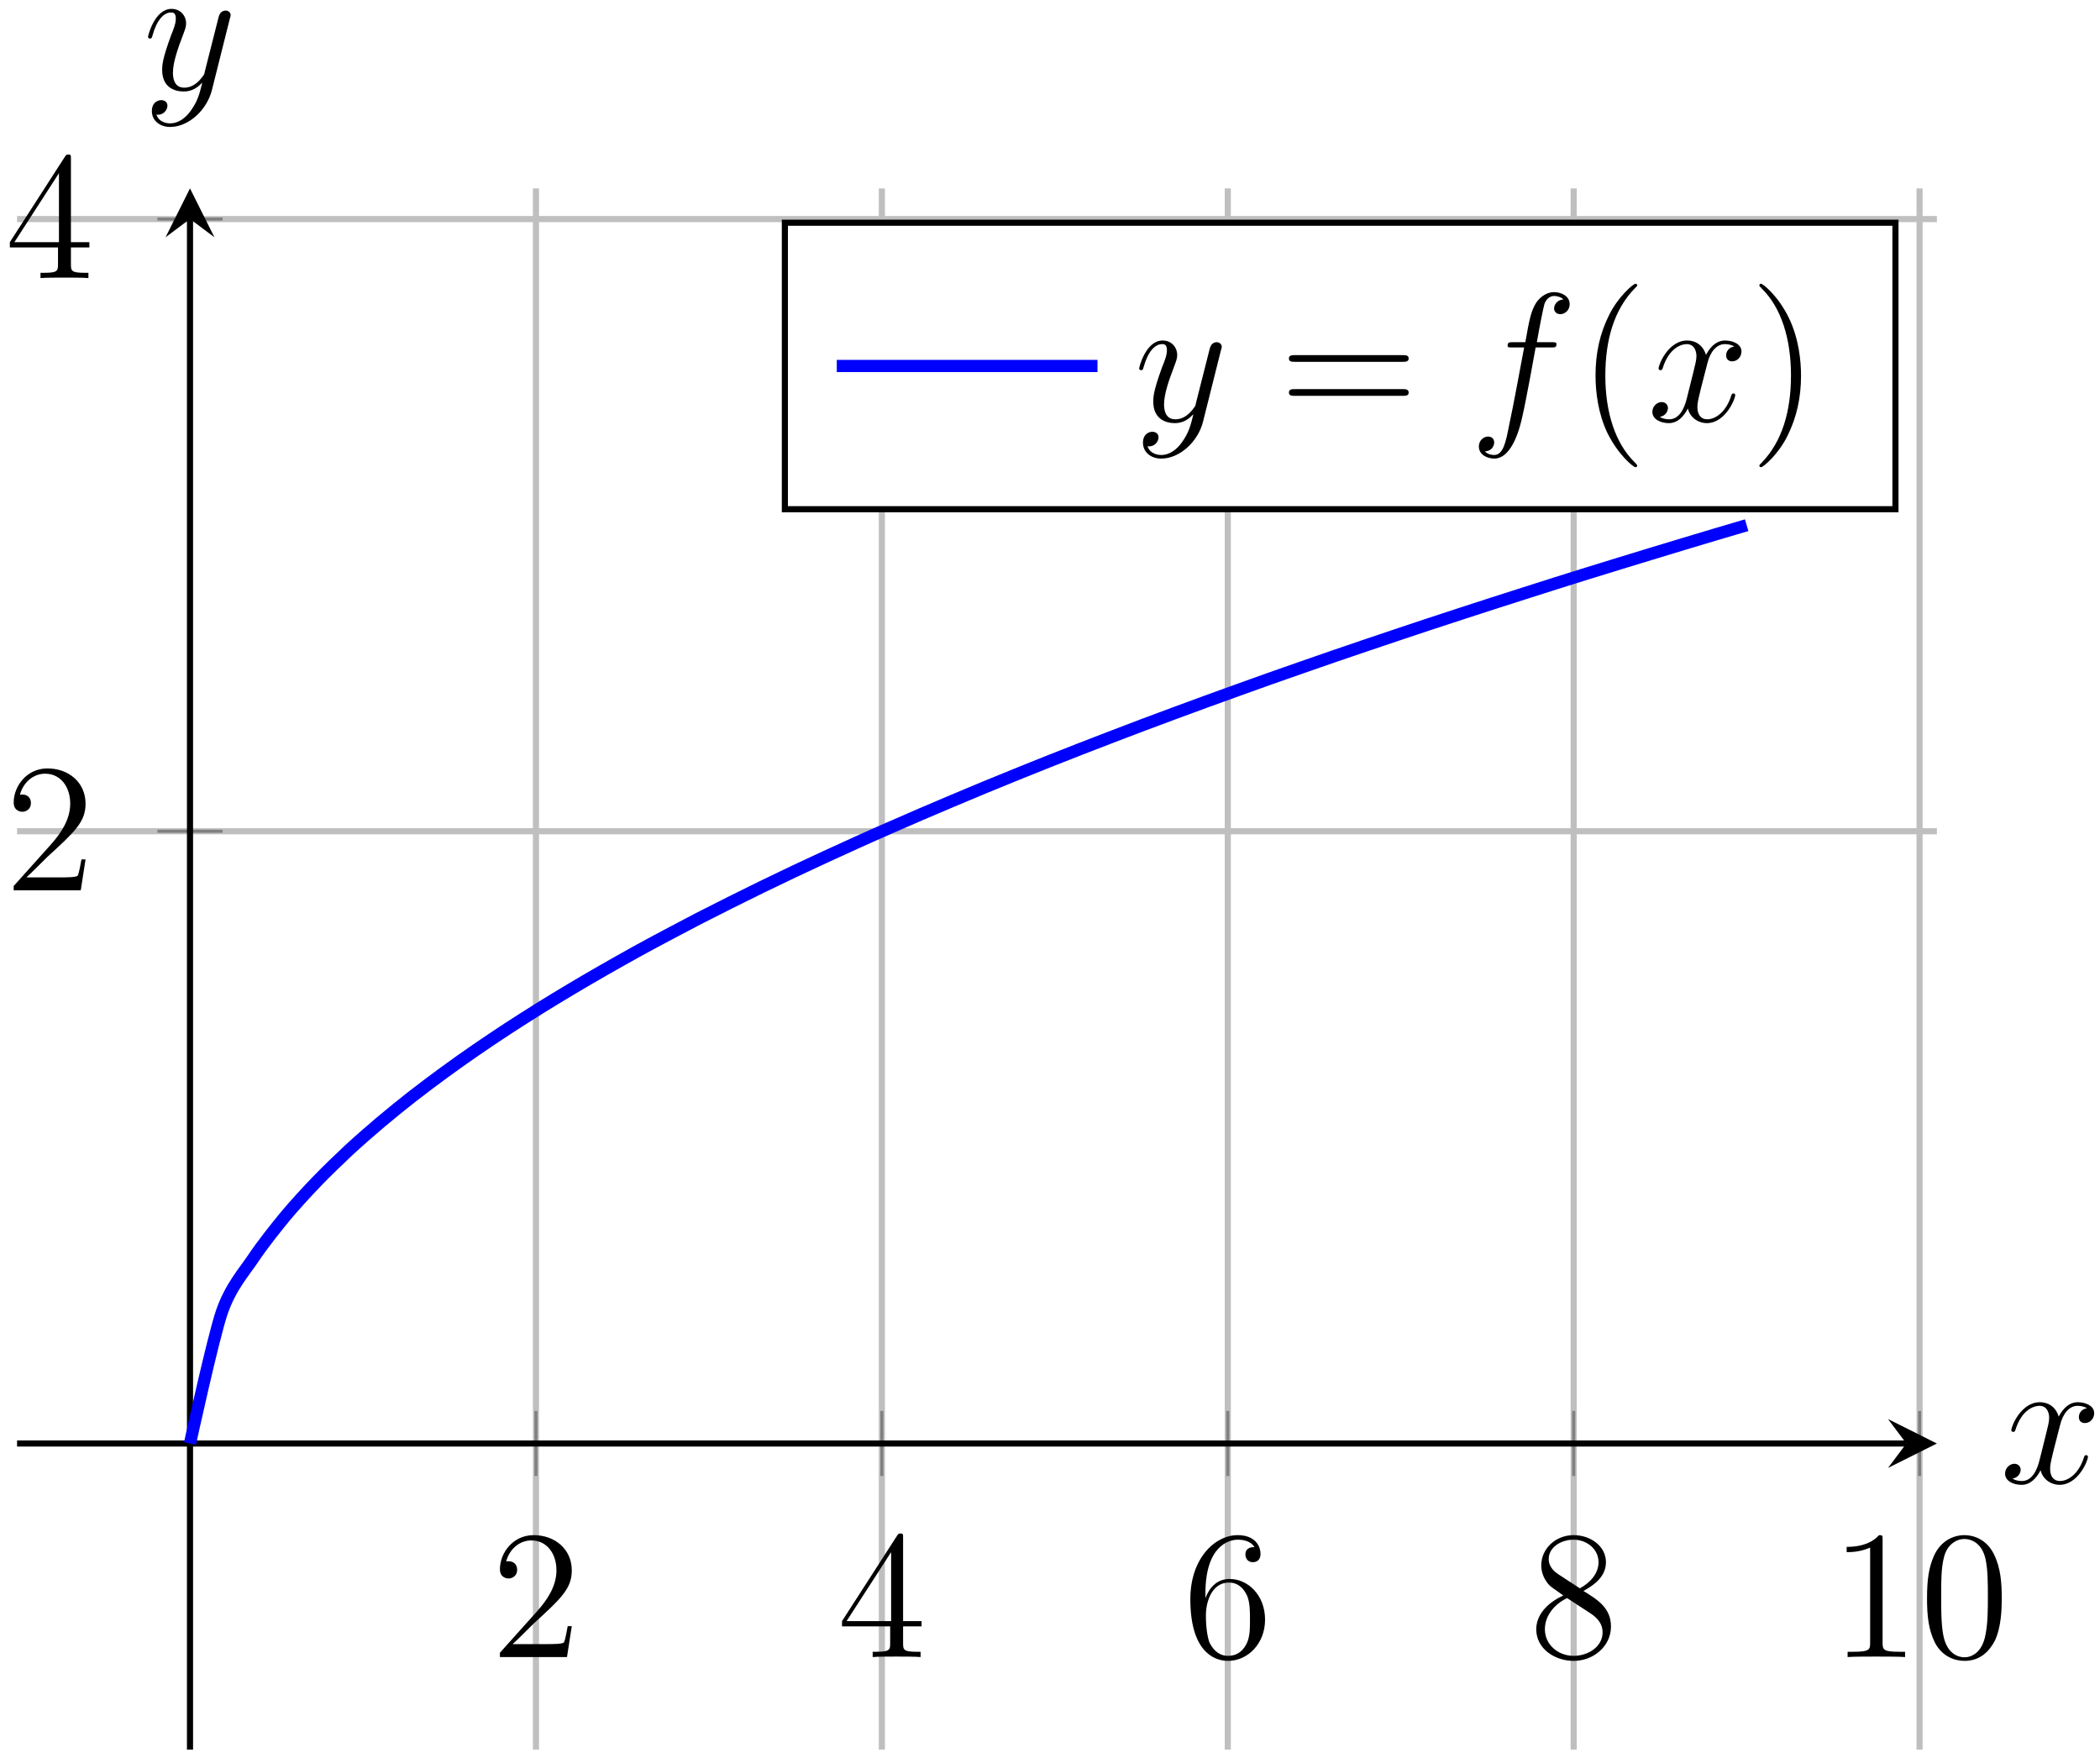
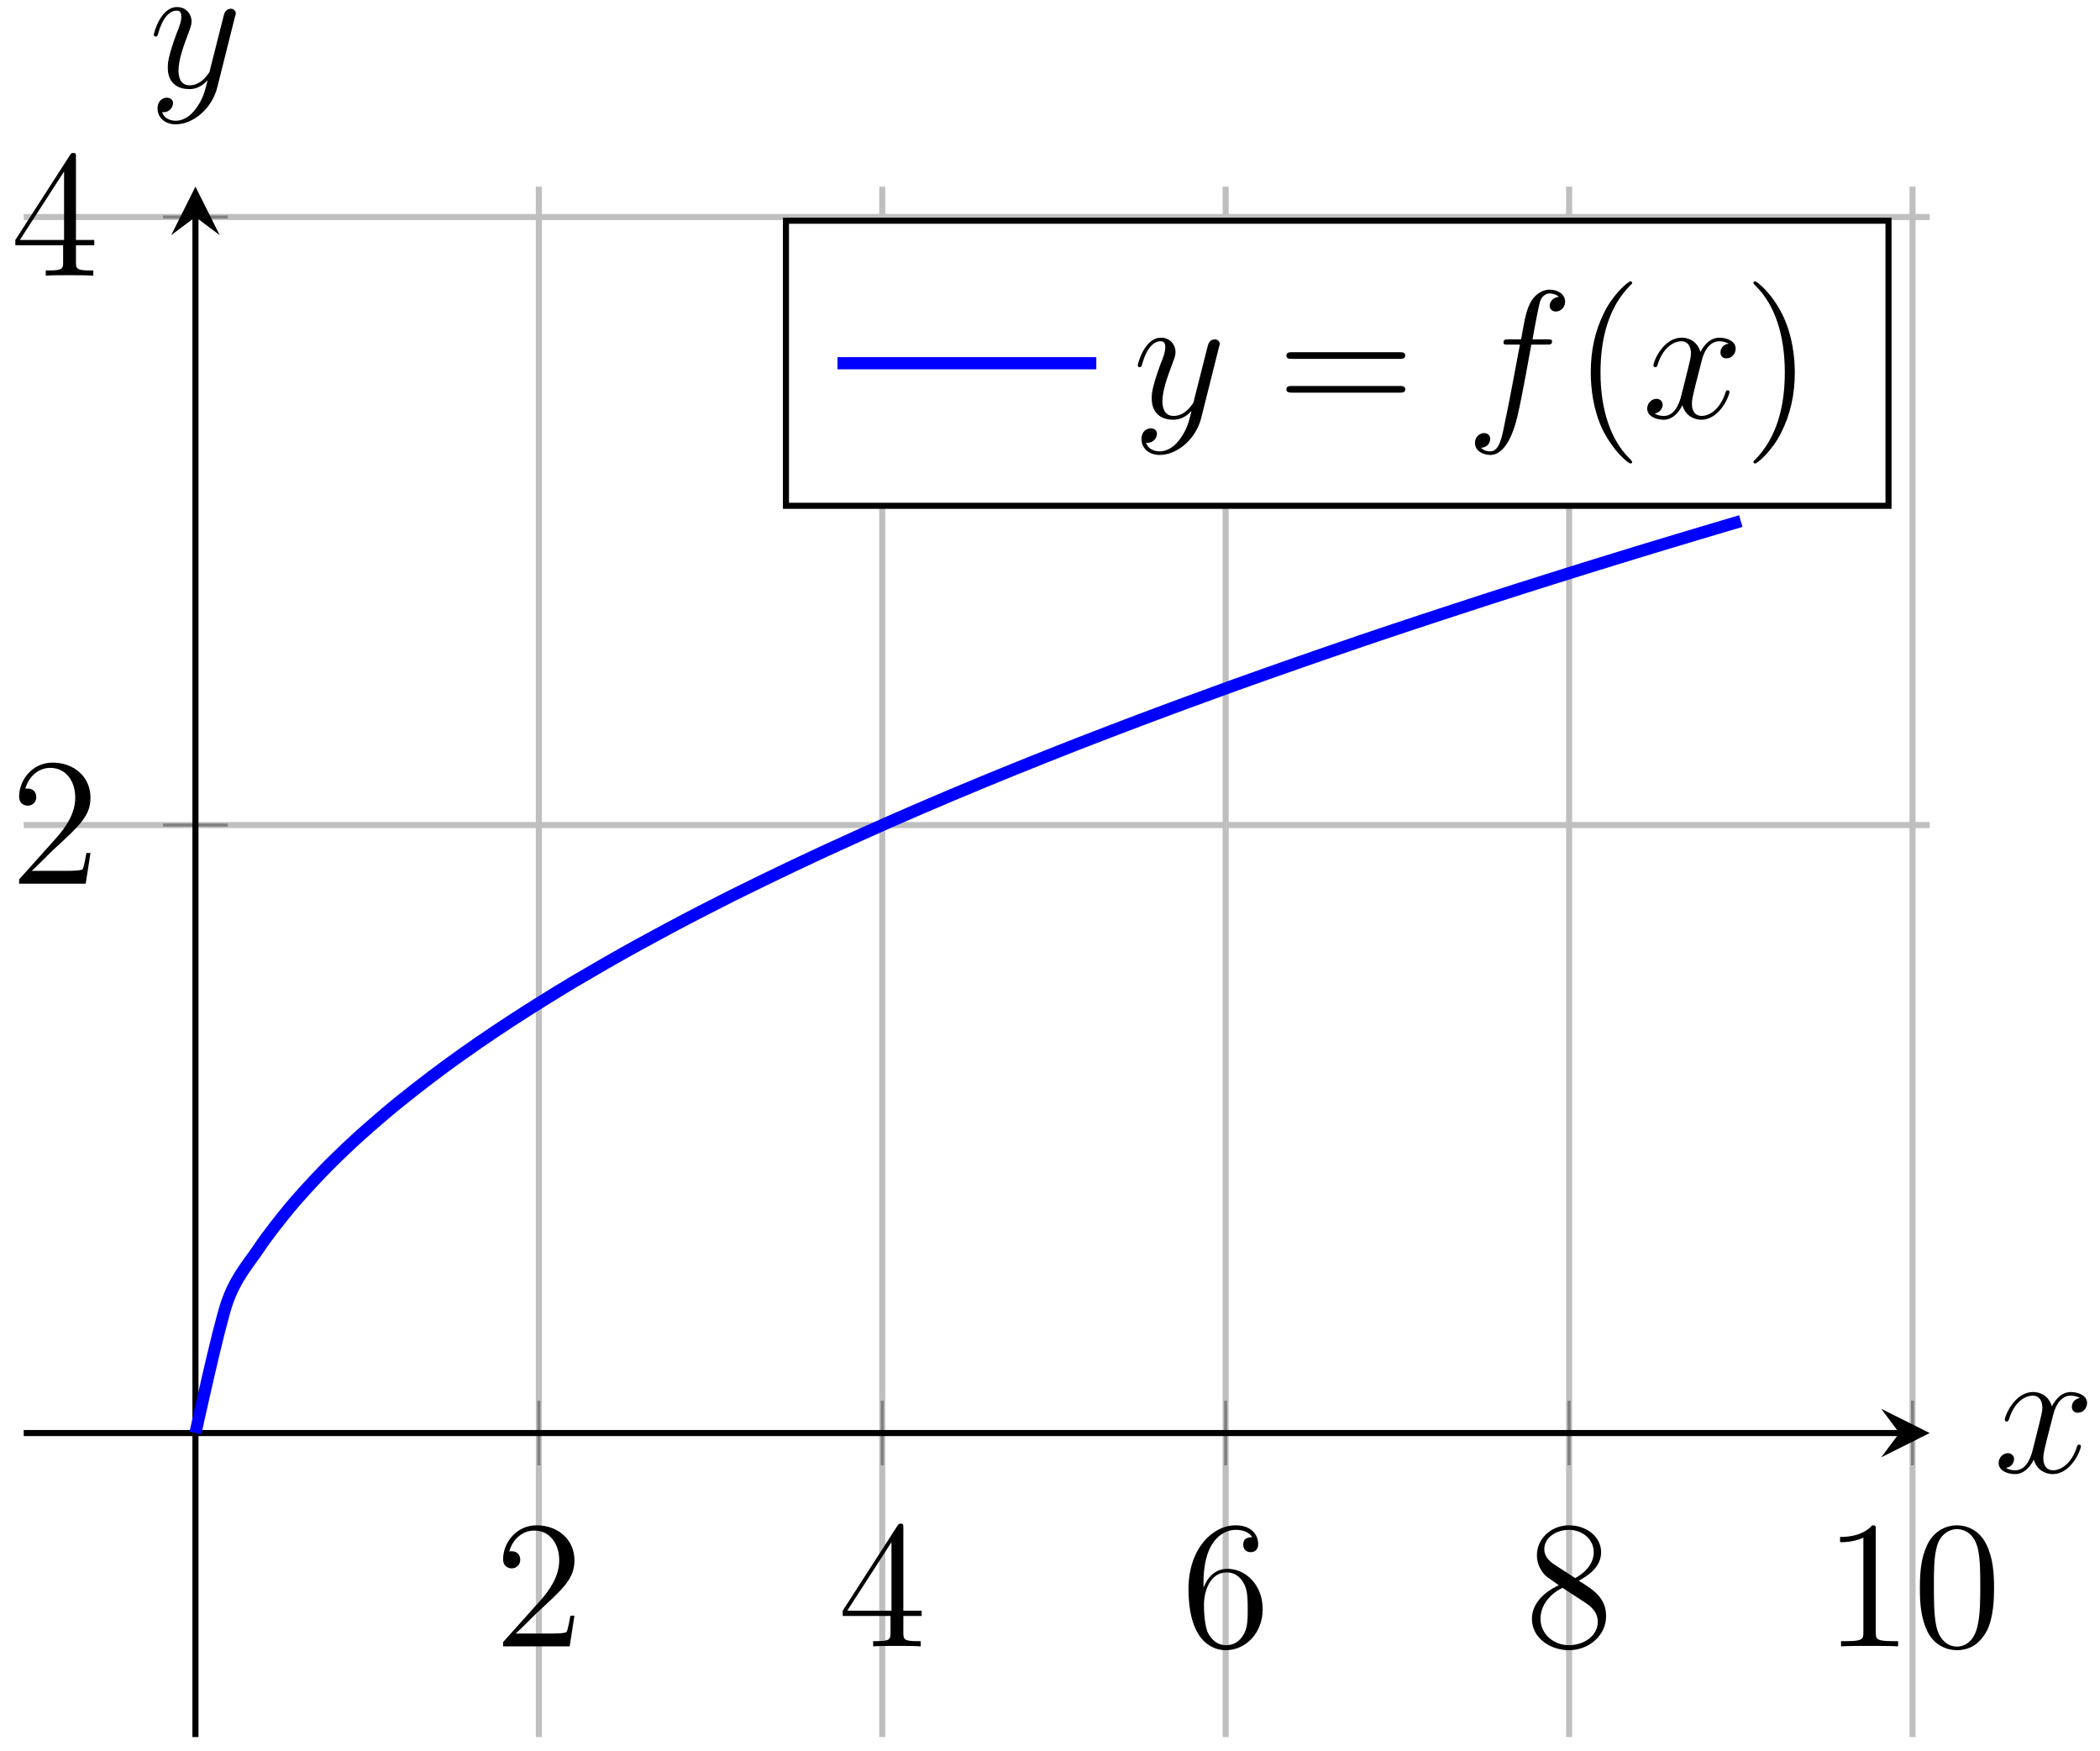
- <svg xmlns="http://www.w3.org/2000/svg" xmlns:xlink="http://www.w3.org/1999/xlink" width="137pt" height="115pt" viewBox="0 0 137 115" version="1.1">
+ <svg xmlns="http://www.w3.org/2000/svg" xmlns:xlink="http://www.w3.org/1999/xlink" width="138pt" height="115pt" viewBox="0 0 138 115" version="1.1">
  <defs>
    <g>
      <symbol overflow="visible" id="glyph0-0">
        <path style="stroke:none;" d="" />
      </symbol>
      <symbol overflow="visible" id="glyph0-1">
        <path style="stroke:none;" d="M 5.266 -2.016 L 5 -2.016 C 4.953 -1.812 4.859 -1.141 4.75 -0.953 C 4.656 -0.844 3.984 -0.844 3.625 -0.844 L 1.406 -0.844 C 1.734 -1.125 2.469 -1.891 2.766 -2.172 C 4.594 -3.844 5.266 -4.469 5.266 -5.656 C 5.266 -7.031 4.172 -7.953 2.781 -7.953 C 1.406 -7.953 0.578 -6.766 0.578 -5.734 C 0.578 -5.125 1.109 -5.125 1.141 -5.125 C 1.406 -5.125 1.703 -5.312 1.703 -5.688 C 1.703 -6.031 1.484 -6.25 1.141 -6.25 C 1.047 -6.25 1.016 -6.25 0.984 -6.234 C 1.203 -7.047 1.859 -7.609 2.625 -7.609 C 3.641 -7.609 4.266 -6.75 4.266 -5.656 C 4.266 -4.641 3.688 -3.75 3 -2.984 L 0.578 -0.281 L 0.578 0 L 4.953 0 Z M 5.266 -2.016 " />
      </symbol>
      <symbol overflow="visible" id="glyph0-2">
        <path style="stroke:none;" d="M 4.312 -7.781 C 4.312 -8.016 4.312 -8.062 4.141 -8.062 C 4.047 -8.062 4.016 -8.062 3.922 -7.922 L 0.328 -2.344 L 0.328 -2 L 3.469 -2 L 3.469 -0.906 C 3.469 -0.469 3.438 -0.344 2.562 -0.344 L 2.328 -0.344 L 2.328 0 C 2.609 -0.031 3.547 -0.031 3.891 -0.031 C 4.219 -0.031 5.172 -0.031 5.453 0 L 5.453 -0.344 L 5.219 -0.344 C 4.344 -0.344 4.312 -0.469 4.312 -0.906 L 4.312 -2 L 5.516 -2 L 5.516 -2.344 L 4.312 -2.344 Z M 3.531 -6.844 L 3.531 -2.344 L 0.625 -2.344 Z M 3.531 -6.844 " />
      </symbol>
      <symbol overflow="visible" id="glyph0-3">
        <path style="stroke:none;" d="M 1.469 -4.156 C 1.469 -7.188 2.938 -7.656 3.578 -7.656 C 4.016 -7.656 4.453 -7.531 4.672 -7.172 C 4.531 -7.172 4.078 -7.172 4.078 -6.688 C 4.078 -6.422 4.25 -6.188 4.562 -6.188 C 4.859 -6.188 5.062 -6.375 5.062 -6.719 C 5.062 -7.344 4.609 -7.953 3.578 -7.953 C 2.062 -7.953 0.484 -6.406 0.484 -3.781 C 0.484 -0.484 1.922 0.25 2.938 0.25 C 4.25 0.25 5.359 -0.891 5.359 -2.438 C 5.359 -4.031 4.25 -5.094 3.047 -5.094 C 1.984 -5.094 1.594 -4.172 1.469 -3.844 Z M 2.938 -0.078 C 2.188 -0.078 1.828 -0.734 1.719 -0.984 C 1.609 -1.297 1.5 -1.891 1.5 -2.719 C 1.5 -3.672 1.922 -4.859 3 -4.859 C 3.656 -4.859 4 -4.406 4.188 -4 C 4.375 -3.562 4.375 -2.969 4.375 -2.453 C 4.375 -1.844 4.375 -1.297 4.141 -0.844 C 3.844 -0.281 3.422 -0.078 2.938 -0.078 Z M 2.938 -0.078 " />
      </symbol>
      <symbol overflow="visible" id="glyph0-4">
        <path style="stroke:none;" d="M 3.562 -4.312 C 4.156 -4.641 5.031 -5.188 5.031 -6.188 C 5.031 -7.234 4.031 -7.953 2.922 -7.953 C 1.75 -7.953 0.812 -7.078 0.812 -5.984 C 0.812 -5.578 0.938 -5.172 1.266 -4.766 C 1.406 -4.609 1.406 -4.609 2.25 -4.016 C 1.094 -3.484 0.484 -2.672 0.484 -1.812 C 0.484 -0.531 1.703 0.25 2.922 0.25 C 4.25 0.25 5.359 -0.734 5.359 -1.984 C 5.359 -3.203 4.5 -3.734 3.562 -4.312 Z M 1.938 -5.391 C 1.781 -5.5 1.297 -5.812 1.297 -6.391 C 1.297 -7.172 2.109 -7.656 2.922 -7.656 C 3.781 -7.656 4.547 -7.047 4.547 -6.188 C 4.547 -5.453 4.016 -4.859 3.328 -4.484 Z M 2.5 -3.844 L 3.938 -2.906 C 4.25 -2.703 4.812 -2.328 4.812 -1.609 C 4.812 -0.688 3.891 -0.078 2.922 -0.078 C 1.906 -0.078 1.047 -0.812 1.047 -1.812 C 1.047 -2.734 1.719 -3.484 2.5 -3.844 Z M 2.5 -3.844 " />
      </symbol>
      <symbol overflow="visible" id="glyph0-5">
        <path style="stroke:none;" d="M 3.438 -7.656 C 3.438 -7.938 3.438 -7.953 3.203 -7.953 C 2.922 -7.625 2.312 -7.188 1.094 -7.188 L 1.094 -6.844 C 1.359 -6.844 1.953 -6.844 2.625 -7.141 L 2.625 -0.922 C 2.625 -0.484 2.578 -0.344 1.531 -0.344 L 1.156 -0.344 L 1.156 0 C 1.484 -0.031 2.641 -0.031 3.031 -0.031 C 3.438 -0.031 4.578 -0.031 4.906 0 L 4.906 -0.344 L 4.531 -0.344 C 3.484 -0.344 3.438 -0.484 3.438 -0.922 Z M 3.438 -7.656 " />
      </symbol>
      <symbol overflow="visible" id="glyph0-6">
        <path style="stroke:none;" d="M 5.359 -3.828 C 5.359 -4.812 5.297 -5.781 4.859 -6.688 C 4.375 -7.688 3.516 -7.953 2.922 -7.953 C 2.234 -7.953 1.391 -7.609 0.938 -6.609 C 0.609 -5.859 0.484 -5.109 0.484 -3.828 C 0.484 -2.672 0.578 -1.797 1 -0.938 C 1.469 -0.031 2.297 0.25 2.922 0.25 C 3.953 0.25 4.547 -0.375 4.906 -1.062 C 5.328 -1.953 5.359 -3.125 5.359 -3.828 Z M 2.922 0.016 C 2.531 0.016 1.75 -0.203 1.531 -1.5 C 1.406 -2.219 1.406 -3.125 1.406 -3.969 C 1.406 -4.953 1.406 -5.828 1.594 -6.531 C 1.797 -7.344 2.406 -7.703 2.922 -7.703 C 3.375 -7.703 4.062 -7.438 4.297 -6.406 C 4.453 -5.719 4.453 -4.781 4.453 -3.969 C 4.453 -3.172 4.453 -2.266 4.312 -1.531 C 4.094 -0.219 3.328 0.016 2.922 0.016 Z M 2.922 0.016 " />
      </symbol>
      <symbol overflow="visible" id="glyph0-7">
        <path style="stroke:none;" d="M 8.062 -3.875 C 8.234 -3.875 8.453 -3.875 8.453 -4.094 C 8.453 -4.312 8.25 -4.312 8.062 -4.312 L 1.031 -4.312 C 0.859 -4.312 0.641 -4.312 0.641 -4.094 C 0.641 -3.875 0.844 -3.875 1.031 -3.875 Z M 8.062 -1.656 C 8.234 -1.656 8.453 -1.656 8.453 -1.859 C 8.453 -2.094 8.25 -2.094 8.062 -2.094 L 1.031 -2.094 C 0.859 -2.094 0.641 -2.094 0.641 -1.875 C 0.641 -1.656 0.844 -1.656 1.031 -1.656 Z M 8.062 -1.656 " />
      </symbol>
      <symbol overflow="visible" id="glyph0-8">
        <path style="stroke:none;" d="M 3.891 2.906 C 3.891 2.875 3.891 2.844 3.688 2.641 C 2.484 1.438 1.812 -0.531 1.812 -2.969 C 1.812 -5.297 2.375 -7.297 3.766 -8.703 C 3.891 -8.812 3.891 -8.828 3.891 -8.875 C 3.891 -8.938 3.828 -8.969 3.781 -8.969 C 3.625 -8.969 2.641 -8.109 2.062 -6.938 C 1.453 -5.719 1.172 -4.453 1.172 -2.969 C 1.172 -1.906 1.344 -0.484 1.953 0.781 C 2.672 2.219 3.641 3 3.781 3 C 3.828 3 3.891 2.969 3.891 2.906 Z M 3.891 2.906 " />
      </symbol>
      <symbol overflow="visible" id="glyph0-9">
        <path style="stroke:none;" d="M 3.375 -2.969 C 3.375 -3.891 3.25 -5.359 2.578 -6.75 C 1.875 -8.188 0.891 -8.969 0.766 -8.969 C 0.719 -8.969 0.656 -8.938 0.656 -8.875 C 0.656 -8.828 0.656 -8.812 0.859 -8.609 C 2.062 -7.406 2.719 -5.422 2.719 -2.984 C 2.719 -0.672 2.156 1.328 0.781 2.734 C 0.656 2.844 0.656 2.875 0.656 2.906 C 0.656 2.969 0.719 3 0.766 3 C 0.922 3 1.906 2.141 2.484 0.969 C 3.094 -0.25 3.375 -1.547 3.375 -2.969 Z M 3.375 -2.969 " />
      </symbol>
      <symbol overflow="visible" id="glyph1-0">
        <path style="stroke:none;" d="" />
      </symbol>
      <symbol overflow="visible" id="glyph1-1">
        <path style="stroke:none;" d="M 5.672 -4.875 C 5.281 -4.812 5.141 -4.516 5.141 -4.297 C 5.141 -4 5.359 -3.906 5.531 -3.906 C 5.891 -3.906 6.141 -4.219 6.141 -4.547 C 6.141 -5.047 5.562 -5.266 5.062 -5.266 C 4.344 -5.266 3.938 -4.547 3.828 -4.328 C 3.547 -5.219 2.812 -5.266 2.594 -5.266 C 1.375 -5.266 0.734 -3.703 0.734 -3.438 C 0.734 -3.391 0.781 -3.328 0.859 -3.328 C 0.953 -3.328 0.984 -3.406 1 -3.453 C 1.406 -4.781 2.219 -5.031 2.562 -5.031 C 3.094 -5.031 3.203 -4.531 3.203 -4.25 C 3.203 -3.984 3.125 -3.703 2.984 -3.125 L 2.578 -1.5 C 2.406 -0.781 2.062 -0.125 1.422 -0.125 C 1.359 -0.125 1.062 -0.125 0.812 -0.281 C 1.25 -0.359 1.344 -0.719 1.344 -0.859 C 1.344 -1.094 1.156 -1.25 0.938 -1.25 C 0.641 -1.25 0.328 -0.984 0.328 -0.609 C 0.328 -0.109 0.891 0.125 1.406 0.125 C 1.984 0.125 2.391 -0.328 2.641 -0.828 C 2.828 -0.125 3.438 0.125 3.875 0.125 C 5.094 0.125 5.734 -1.453 5.734 -1.703 C 5.734 -1.766 5.688 -1.812 5.625 -1.812 C 5.516 -1.812 5.5 -1.75 5.469 -1.656 C 5.141 -0.609 4.453 -0.125 3.906 -0.125 C 3.484 -0.125 3.266 -0.438 3.266 -0.922 C 3.266 -1.188 3.312 -1.375 3.5 -2.156 L 3.922 -3.797 C 4.094 -4.5 4.5 -5.031 5.062 -5.031 C 5.078 -5.031 5.422 -5.031 5.672 -4.875 Z M 5.672 -4.875 " />
      </symbol>
      <symbol overflow="visible" id="glyph1-2">
        <path style="stroke:none;" d="M 3.141 1.344 C 2.828 1.797 2.359 2.203 1.766 2.203 C 1.625 2.203 1.047 2.172 0.875 1.625 C 0.906 1.641 0.969 1.641 0.984 1.641 C 1.344 1.641 1.594 1.328 1.594 1.047 C 1.594 0.781 1.359 0.688 1.188 0.688 C 0.984 0.688 0.578 0.828 0.578 1.406 C 0.578 2.016 1.094 2.438 1.766 2.438 C 2.969 2.438 4.172 1.344 4.5 0.016 L 5.672 -4.656 C 5.688 -4.703 5.719 -4.781 5.719 -4.859 C 5.719 -5.031 5.562 -5.156 5.391 -5.156 C 5.281 -5.156 5.031 -5.109 4.938 -4.75 L 4.047 -1.234 C 4 -1.016 4 -0.984 3.891 -0.859 C 3.656 -0.531 3.266 -0.125 2.688 -0.125 C 2.016 -0.125 1.953 -0.781 1.953 -1.094 C 1.953 -1.781 2.281 -2.703 2.609 -3.562 C 2.734 -3.906 2.812 -4.078 2.812 -4.312 C 2.812 -4.812 2.453 -5.266 1.859 -5.266 C 0.766 -5.266 0.328 -3.531 0.328 -3.438 C 0.328 -3.391 0.375 -3.328 0.453 -3.328 C 0.562 -3.328 0.578 -3.375 0.625 -3.547 C 0.906 -4.547 1.359 -5.031 1.828 -5.031 C 1.938 -5.031 2.141 -5.031 2.141 -4.641 C 2.141 -4.328 2.016 -3.984 1.828 -3.531 C 1.25 -1.953 1.25 -1.562 1.25 -1.281 C 1.25 -0.141 2.062 0.125 2.656 0.125 C 3 0.125 3.438 0.016 3.844 -0.438 L 3.859 -0.422 C 3.688 0.281 3.562 0.75 3.141 1.344 Z M 3.141 1.344 " />
      </symbol>
      <symbol overflow="visible" id="glyph1-3">
        <path style="stroke:none;" d="M 5.328 -4.812 C 5.562 -4.812 5.672 -4.812 5.672 -5.031 C 5.672 -5.156 5.562 -5.156 5.359 -5.156 L 4.391 -5.156 C 4.609 -6.391 4.781 -7.234 4.875 -7.609 C 4.953 -7.906 5.203 -8.172 5.516 -8.172 C 5.766 -8.172 6.016 -8.062 6.125 -7.953 C 5.672 -7.906 5.516 -7.562 5.516 -7.359 C 5.516 -7.125 5.703 -6.984 5.922 -6.984 C 6.172 -6.984 6.531 -7.188 6.531 -7.641 C 6.531 -8.141 6.031 -8.422 5.5 -8.422 C 4.984 -8.422 4.484 -8.031 4.25 -7.562 C 4.031 -7.141 3.906 -6.719 3.641 -5.156 L 2.828 -5.156 C 2.609 -5.156 2.484 -5.156 2.484 -4.938 C 2.484 -4.812 2.562 -4.812 2.797 -4.812 L 3.562 -4.812 C 3.344 -3.688 2.859 -0.984 2.578 0.281 C 2.375 1.328 2.203 2.203 1.609 2.203 C 1.562 2.203 1.219 2.203 1 1.969 C 1.609 1.922 1.609 1.406 1.609 1.391 C 1.609 1.141 1.438 1 1.203 1 C 0.969 1 0.609 1.203 0.609 1.656 C 0.609 2.172 1.141 2.438 1.609 2.438 C 2.828 2.438 3.328 0.25 3.453 -0.344 C 3.672 -1.266 4.25 -4.453 4.312 -4.812 Z M 5.328 -4.812 " />
      </symbol>
    </g>
    <clipPath id="clip1">
-       <path d="M 1.113 22 L 126 22 L 126 106 L 1.113 106 Z M 1.113 22 " />
+       <path d="M 1.559 22 L 126 22 L 126 106 L 1.559 106 Z M 1.559 22 " />
    </clipPath>
  </defs>
  <g id="surface1">
-     <path style="fill:none;stroke-width:0.399;stroke-linecap:butt;stroke-linejoin:miter;stroke:rgb(75%,75%,75%);stroke-opacity:1;stroke-miterlimit:10;" d="M 33.853 0.001 L 33.853 101.86 M 56.419 0.001 L 56.419 101.86 M 78.986 0.001 L 78.986 101.86 M 101.552 0.001 L 101.552 101.86 M 124.118 0.001 L 124.118 101.86 " transform="matrix(1,0,0,-1,1.112,114.153)" />
-     <path style="fill:none;stroke-width:0.399;stroke-linecap:butt;stroke-linejoin:miter;stroke:rgb(75%,75%,75%);stroke-opacity:1;stroke-miterlimit:10;" d="M 0.001 59.919 L 125.247 59.919 M 0.001 99.86 L 125.247 99.86 " transform="matrix(1,0,0,-1,1.112,114.153)" />
-     <path style="fill:none;stroke-width:0.199;stroke-linecap:butt;stroke-linejoin:miter;stroke:rgb(50%,50%,50%);stroke-opacity:1;stroke-miterlimit:10;" d="M 33.853 17.848 L 33.853 22.098 M 56.419 17.848 L 56.419 22.098 M 78.986 17.848 L 78.986 22.098 M 101.552 17.848 L 101.552 22.098 M 124.118 17.848 L 124.118 22.098 " transform="matrix(1,0,0,-1,1.112,114.153)" />
-     <path style="fill:none;stroke-width:0.199;stroke-linecap:butt;stroke-linejoin:miter;stroke:rgb(50%,50%,50%);stroke-opacity:1;stroke-miterlimit:10;" d="M 9.158 59.919 L 13.411 59.919 M 9.158 99.86 L 13.411 99.86 " transform="matrix(1,0,0,-1,1.112,114.153)" />
-     <path style="fill:none;stroke-width:0.399;stroke-linecap:butt;stroke-linejoin:miter;stroke:rgb(0%,0%,0%);stroke-opacity:1;stroke-miterlimit:10;" d="M 0.001 19.973 L 123.255 19.973 " transform="matrix(1,0,0,-1,1.112,114.153)" />
-     <path style=" stroke:none;fill-rule:nonzero;fill:rgb(0%,0%,0%);fill-opacity:1;" d="M 126.359 94.18 L 123.172 92.586 L 124.367 94.18 L 123.172 95.773 " />
-     <path style="fill:none;stroke-width:0.399;stroke-linecap:butt;stroke-linejoin:miter;stroke:rgb(0%,0%,0%);stroke-opacity:1;stroke-miterlimit:10;" d="M 11.283 0.001 L 11.283 99.868 " transform="matrix(1,0,0,-1,1.112,114.153)" />
-     <path style=" stroke:none;fill-rule:nonzero;fill:rgb(0%,0%,0%);fill-opacity:1;" d="M 12.395 12.293 L 10.801 15.48 L 12.395 14.285 L 13.988 15.48 " />
+     <path style="fill:none;stroke-width:0.399;stroke-linecap:butt;stroke-linejoin:miter;stroke:rgb(75%,75%,75%);stroke-opacity:1;stroke-miterlimit:10;" d="M 33.851 -0 L 33.851 101.859 M 56.418 -0 L 56.418 101.859 M 78.984 -0 L 78.984 101.859 M 101.554 -0 L 101.554 101.859 M 124.121 -0 L 124.121 101.859 " transform="matrix(1,0,0,-1,1.559,114.121)" />
+     <path style="fill:none;stroke-width:0.399;stroke-linecap:butt;stroke-linejoin:miter;stroke:rgb(75%,75%,75%);stroke-opacity:1;stroke-miterlimit:10;" d="M -0 59.918 L 125.25 59.918 M -0 99.863 L 125.25 99.863 " transform="matrix(1,0,0,-1,1.559,114.121)" />
+     <path style="fill:none;stroke-width:0.199;stroke-linecap:butt;stroke-linejoin:miter;stroke:rgb(50%,50%,50%);stroke-opacity:1;stroke-miterlimit:10;" d="M 33.851 17.848 L 33.851 22.098 M 56.418 17.848 L 56.418 22.098 M 78.984 17.848 L 78.984 22.098 M 101.554 17.848 L 101.554 22.098 M 124.121 17.848 L 124.121 22.098 " transform="matrix(1,0,0,-1,1.559,114.121)" />
+     <path style="fill:none;stroke-width:0.199;stroke-linecap:butt;stroke-linejoin:miter;stroke:rgb(50%,50%,50%);stroke-opacity:1;stroke-miterlimit:10;" d="M 9.156 59.918 L 13.41 59.918 M 9.156 99.863 L 13.41 99.863 " transform="matrix(1,0,0,-1,1.559,114.121)" />
+     <path style="fill:none;stroke-width:0.399;stroke-linecap:butt;stroke-linejoin:miter;stroke:rgb(0%,0%,0%);stroke-opacity:1;stroke-miterlimit:10;" d="M -0 19.973 L 123.257 19.973 " transform="matrix(1,0,0,-1,1.559,114.121)" />
+     <path style=" stroke:none;fill-rule:nonzero;fill:rgb(0%,0%,0%);fill-opacity:1;" d="M 126.809 94.148 L 123.621 92.555 L 124.816 94.148 L 123.621 95.742 " />
+     <path style="fill:none;stroke-width:0.399;stroke-linecap:butt;stroke-linejoin:miter;stroke:rgb(0%,0%,0%);stroke-opacity:1;stroke-miterlimit:10;" d="M 11.285 -0 L 11.285 99.867 " transform="matrix(1,0,0,-1,1.559,114.121)" />
+     <path style=" stroke:none;fill-rule:nonzero;fill:rgb(0%,0%,0%);fill-opacity:1;" d="M 12.844 12.262 L 11.25 15.449 L 12.844 14.254 L 14.438 15.449 " />
    <g style="fill:rgb(0%,0%,0%);fill-opacity:1;">
-       <use xlink:href="#glyph0-1" x="32.036" y="108.112" />
+       <use xlink:href="#glyph0-1" x="32.483" y="108.163" />
    </g>
    <g style="fill:rgb(0%,0%,0%);fill-opacity:1;">
-       <use xlink:href="#glyph0-2" x="54.604" y="108.112" />
+       <use xlink:href="#glyph0-2" x="55.051" y="108.163" />
    </g>
    <g style="fill:rgb(0%,0%,0%);fill-opacity:1;">
-       <use xlink:href="#glyph0-3" x="77.171" y="108.112" />
+       <use xlink:href="#glyph0-3" x="77.618" y="108.163" />
    </g>
    <g style="fill:rgb(0%,0%,0%);fill-opacity:1;">
-       <use xlink:href="#glyph0-4" x="99.738" y="108.112" />
+       <use xlink:href="#glyph0-4" x="100.185" y="108.163" />
    </g>
    <g style="fill:rgb(0%,0%,0%);fill-opacity:1;">
-       <use xlink:href="#glyph0-5" x="119.379" y="108.112" />
-       <use xlink:href="#glyph0-6" x="125.232" y="108.112" />
+       <use xlink:href="#glyph0-5" x="119.826" y="108.163" />
+       <use xlink:href="#glyph0-6" x="125.679" y="108.163" />
    </g>
    <g style="fill:rgb(0%,0%,0%);fill-opacity:1;">
-       <use xlink:href="#glyph0-1" x="0.315" y="58.088" />
+       <use xlink:href="#glyph0-1" x="0.679" y="58.056" />
    </g>
    <g style="fill:rgb(0%,0%,0%);fill-opacity:1;">
-       <use xlink:href="#glyph0-2" x="0.315" y="18.143" />
+       <use xlink:href="#glyph0-2" x="0.679" y="18.111" />
    </g>
    <g clip-path="url(#clip1)" clip-rule="nonzero">
-       <path style="fill:none;stroke-width:0.797;stroke-linecap:butt;stroke-linejoin:miter;stroke:rgb(0%,0%,100%);stroke-opacity:1;stroke-miterlimit:10;" d="M 11.283 19.973 C 11.283 19.973 12.783 26.852 13.357 28.532 C 13.931 30.212 14.853 31.208 15.427 32.079 C 16.005 32.946 16.927 34.102 17.501 34.798 C 18.076 35.493 18.997 36.493 19.576 37.09 C 20.15 37.688 21.072 38.579 21.646 39.114 C 22.22 39.645 23.142 40.454 23.72 40.938 C 24.294 41.426 25.216 42.169 25.79 42.618 C 26.365 43.067 27.29 43.762 27.865 44.18 C 28.439 44.602 29.361 45.255 29.935 45.649 C 30.513 46.048 31.435 46.665 32.009 47.04 C 32.583 47.415 33.505 48.001 34.079 48.36 C 34.658 48.719 35.579 49.282 36.154 49.622 C 36.728 49.965 37.65 50.505 38.228 50.833 C 38.802 51.165 39.724 51.68 40.298 52.001 C 40.872 52.317 41.794 52.817 42.372 53.122 C 42.947 53.43 43.868 53.915 44.443 54.212 C 45.017 54.508 45.943 54.977 46.517 55.262 C 47.091 55.551 48.013 56.008 48.587 56.286 C 49.165 56.567 50.087 57.008 50.661 57.282 C 51.236 57.555 52.158 57.985 52.736 58.251 C 53.31 58.516 54.232 58.938 54.806 59.196 C 55.38 59.458 56.302 59.868 56.88 60.118 C 57.454 60.372 58.376 60.774 58.95 61.02 C 59.525 61.27 60.45 61.661 61.025 61.903 C 61.599 62.149 62.521 62.532 63.095 62.77 C 63.673 63.008 64.595 63.383 65.169 63.618 C 65.743 63.848 66.665 64.219 67.24 64.45 C 67.818 64.676 68.74 65.04 69.314 65.266 C 69.888 65.489 70.81 65.844 71.388 66.067 C 71.962 66.286 72.884 66.637 73.458 66.856 C 74.033 67.071 74.954 67.415 75.533 67.63 C 76.107 67.844 77.029 68.18 77.603 68.391 C 78.177 68.602 79.103 68.934 79.677 69.141 C 80.251 69.348 81.173 69.676 81.747 69.883 C 82.326 70.087 83.247 70.411 83.822 70.61 C 84.396 70.813 85.318 71.13 85.892 71.329 C 86.47 71.528 87.392 71.841 87.966 72.036 C 88.54 72.231 89.462 72.544 90.04 72.735 C 90.615 72.93 91.536 73.235 92.111 73.426 C 92.685 73.618 93.611 73.919 94.185 74.106 C 94.759 74.294 95.681 74.594 96.255 74.778 C 96.833 74.966 97.755 75.262 98.329 75.442 C 98.904 75.626 99.826 75.919 100.4 76.102 C 100.978 76.282 101.9 76.571 102.474 76.751 C 103.048 76.926 103.97 77.216 104.548 77.391 C 105.122 77.567 106.044 77.848 106.618 78.024 C 107.193 78.2 108.115 78.481 108.693 78.653 C 109.267 78.825 110.189 79.102 110.763 79.274 C 111.337 79.446 112.837 79.887 112.837 79.887 " transform="matrix(1,0,0,-1,1.112,114.153)" />
+       <path style="fill:none;stroke-width:0.797;stroke-linecap:butt;stroke-linejoin:miter;stroke:rgb(0%,0%,100%);stroke-opacity:1;stroke-miterlimit:10;" d="M 11.285 19.973 C 11.285 19.973 12.781 26.851 13.355 28.531 C 13.933 30.211 14.855 31.207 15.429 32.078 C 16.003 32.945 16.925 34.101 17.5 34.797 C 18.078 35.492 19 36.492 19.574 37.09 C 20.148 37.691 21.07 38.578 21.648 39.113 C 22.222 39.644 23.144 40.453 23.718 40.937 C 24.293 41.426 25.214 42.168 25.793 42.617 C 26.367 43.07 27.289 43.762 27.863 44.184 C 28.437 44.601 29.363 45.254 29.937 45.652 C 30.511 46.047 31.433 46.664 32.007 47.039 C 32.586 47.414 33.507 48.004 34.082 48.359 C 34.656 48.719 35.578 49.281 36.152 49.625 C 36.73 49.965 37.652 50.504 38.226 50.832 C 38.8 51.164 39.722 51.68 40.3 52 C 40.875 52.316 41.796 52.816 42.371 53.121 C 42.945 53.43 43.867 53.914 44.445 54.211 C 45.019 54.508 45.941 54.976 46.515 55.266 C 47.089 55.551 48.015 56.008 48.589 56.285 C 49.164 56.566 50.086 57.008 50.66 57.281 C 51.238 57.555 52.16 57.984 52.734 58.25 C 53.308 58.516 54.23 58.937 54.808 59.195 C 55.382 59.457 56.304 59.867 56.879 60.121 C 57.453 60.371 58.375 60.773 58.953 61.023 C 59.527 61.269 60.449 61.664 61.023 61.906 C 61.597 62.148 62.523 62.531 63.097 62.769 C 63.671 63.008 64.593 63.383 65.168 63.617 C 65.746 63.851 66.668 64.219 67.242 64.449 C 67.816 64.676 68.738 65.039 69.312 65.266 C 69.89 65.488 70.812 65.848 71.386 66.066 C 71.961 66.285 72.882 66.637 73.461 66.855 C 74.035 67.07 74.957 67.418 75.531 67.629 C 76.105 67.844 77.027 68.183 77.605 68.391 C 78.179 68.601 79.101 68.937 79.675 69.144 C 80.25 69.348 81.175 69.68 81.75 69.883 C 82.324 70.086 83.246 70.41 83.82 70.609 C 84.398 70.812 85.32 71.133 85.894 71.328 C 86.468 71.527 87.39 71.844 87.964 72.039 C 88.543 72.234 89.464 72.543 90.039 72.738 C 90.613 72.93 91.535 73.234 92.113 73.426 C 92.687 73.617 93.609 73.918 94.183 74.105 C 94.757 74.293 95.683 74.594 96.257 74.781 C 96.832 74.965 97.754 75.262 98.328 75.445 C 98.906 75.629 99.828 75.918 100.402 76.101 C 100.976 76.281 101.898 76.57 102.472 76.75 C 103.05 76.93 103.972 77.215 104.546 77.391 C 105.121 77.566 106.043 77.851 106.621 78.027 C 107.195 78.199 108.117 78.48 108.691 78.652 C 109.265 78.828 110.187 79.101 110.765 79.273 C 111.339 79.445 112.836 79.887 112.836 79.887 " transform="matrix(1,0,0,-1,1.559,114.121)" />
    </g>
    <g style="fill:rgb(0%,0%,0%);fill-opacity:1;">
-       <use xlink:href="#glyph1-1" x="130.48" y="96.752" />
+       <use xlink:href="#glyph1-1" x="131.01" y="96.72" />
    </g>
    <g style="fill:rgb(0%,0%,0%);fill-opacity:1;">
-       <use xlink:href="#glyph1-2" x="9.329" y="5.845" />
+       <use xlink:href="#glyph1-2" x="9.776" y="5.73" />
    </g>
-     <path style="fill-rule:nonzero;fill:rgb(100%,100%,100%);fill-opacity:1;stroke-width:0.399;stroke-linecap:butt;stroke-linejoin:miter;stroke:rgb(0%,0%,0%);stroke-opacity:1;stroke-miterlimit:10;" d="M 50.091 80.93 L 122.544 80.93 L 122.544 99.622 L 50.091 99.622 Z M 50.091 80.93 " transform="matrix(1,0,0,-1,1.112,114.153)" />
-     <path style="fill:none;stroke-width:0.797;stroke-linecap:butt;stroke-linejoin:miter;stroke:rgb(0%,0%,100%);stroke-opacity:1;stroke-miterlimit:10;" d="M 0.002 -0.002 C 0.002 -0.002 6.142 -0.002 8.506 -0.002 C 10.865 -0.002 17.01 -0.002 17.01 -0.002 " transform="matrix(1,0,0,-1,54.588,23.877)" />
+     <path style="fill-rule:nonzero;fill:rgb(100%,100%,100%);fill-opacity:1;stroke-width:0.399;stroke-linecap:butt;stroke-linejoin:miter;stroke:rgb(0%,0%,0%);stroke-opacity:1;stroke-miterlimit:10;" d="M 50.089 80.891 L 122.543 80.891 L 122.543 99.621 L 50.089 99.621 Z M 50.089 80.891 " transform="matrix(1,0,0,-1,1.559,114.121)" />
+     <path style="fill:none;stroke-width:0.797;stroke-linecap:butt;stroke-linejoin:miter;stroke:rgb(0%,0%,100%);stroke-opacity:1;stroke-miterlimit:10;" d="M -0.001 0.001 C -0.001 0.001 6.144 0.001 8.503 0.001 C 10.862 0.001 17.007 0.001 17.007 0.001 " transform="matrix(1,0,0,-1,55.036,23.864)" />
    <g style="fill:rgb(0%,0%,0%);fill-opacity:1;">
-       <use xlink:href="#glyph1-2" x="73.987" y="27.482" />
+       <use xlink:href="#glyph1-2" x="74.435" y="27.451" />
    </g>
    <g style="fill:rgb(0%,0%,0%);fill-opacity:1;">
-       <use xlink:href="#glyph0-7" x="83.445" y="27.482" />
+       <use xlink:href="#glyph0-7" x="83.893" y="27.451" />
    </g>
    <g style="fill:rgb(0%,0%,0%);fill-opacity:1;">
-       <use xlink:href="#glyph1-3" x="95.87" y="27.482" />
+       <use xlink:href="#glyph1-3" x="96.318" y="27.451" />
    </g>
    <g style="fill:rgb(0%,0%,0%);fill-opacity:1;">
-       <use xlink:href="#glyph0-8" x="102.917" y="27.482" />
+       <use xlink:href="#glyph0-8" x="103.364" y="27.451" />
    </g>
    <g style="fill:rgb(0%,0%,0%);fill-opacity:1;">
-       <use xlink:href="#glyph1-1" x="107.469" y="27.482" />
+       <use xlink:href="#glyph1-1" x="107.917" y="27.451" />
    </g>
    <g style="fill:rgb(0%,0%,0%);fill-opacity:1;">
-       <use xlink:href="#glyph0-9" x="114.121" y="27.482" />
+       <use xlink:href="#glyph0-9" x="114.569" y="27.451" />
    </g>
  </g>
</svg>
